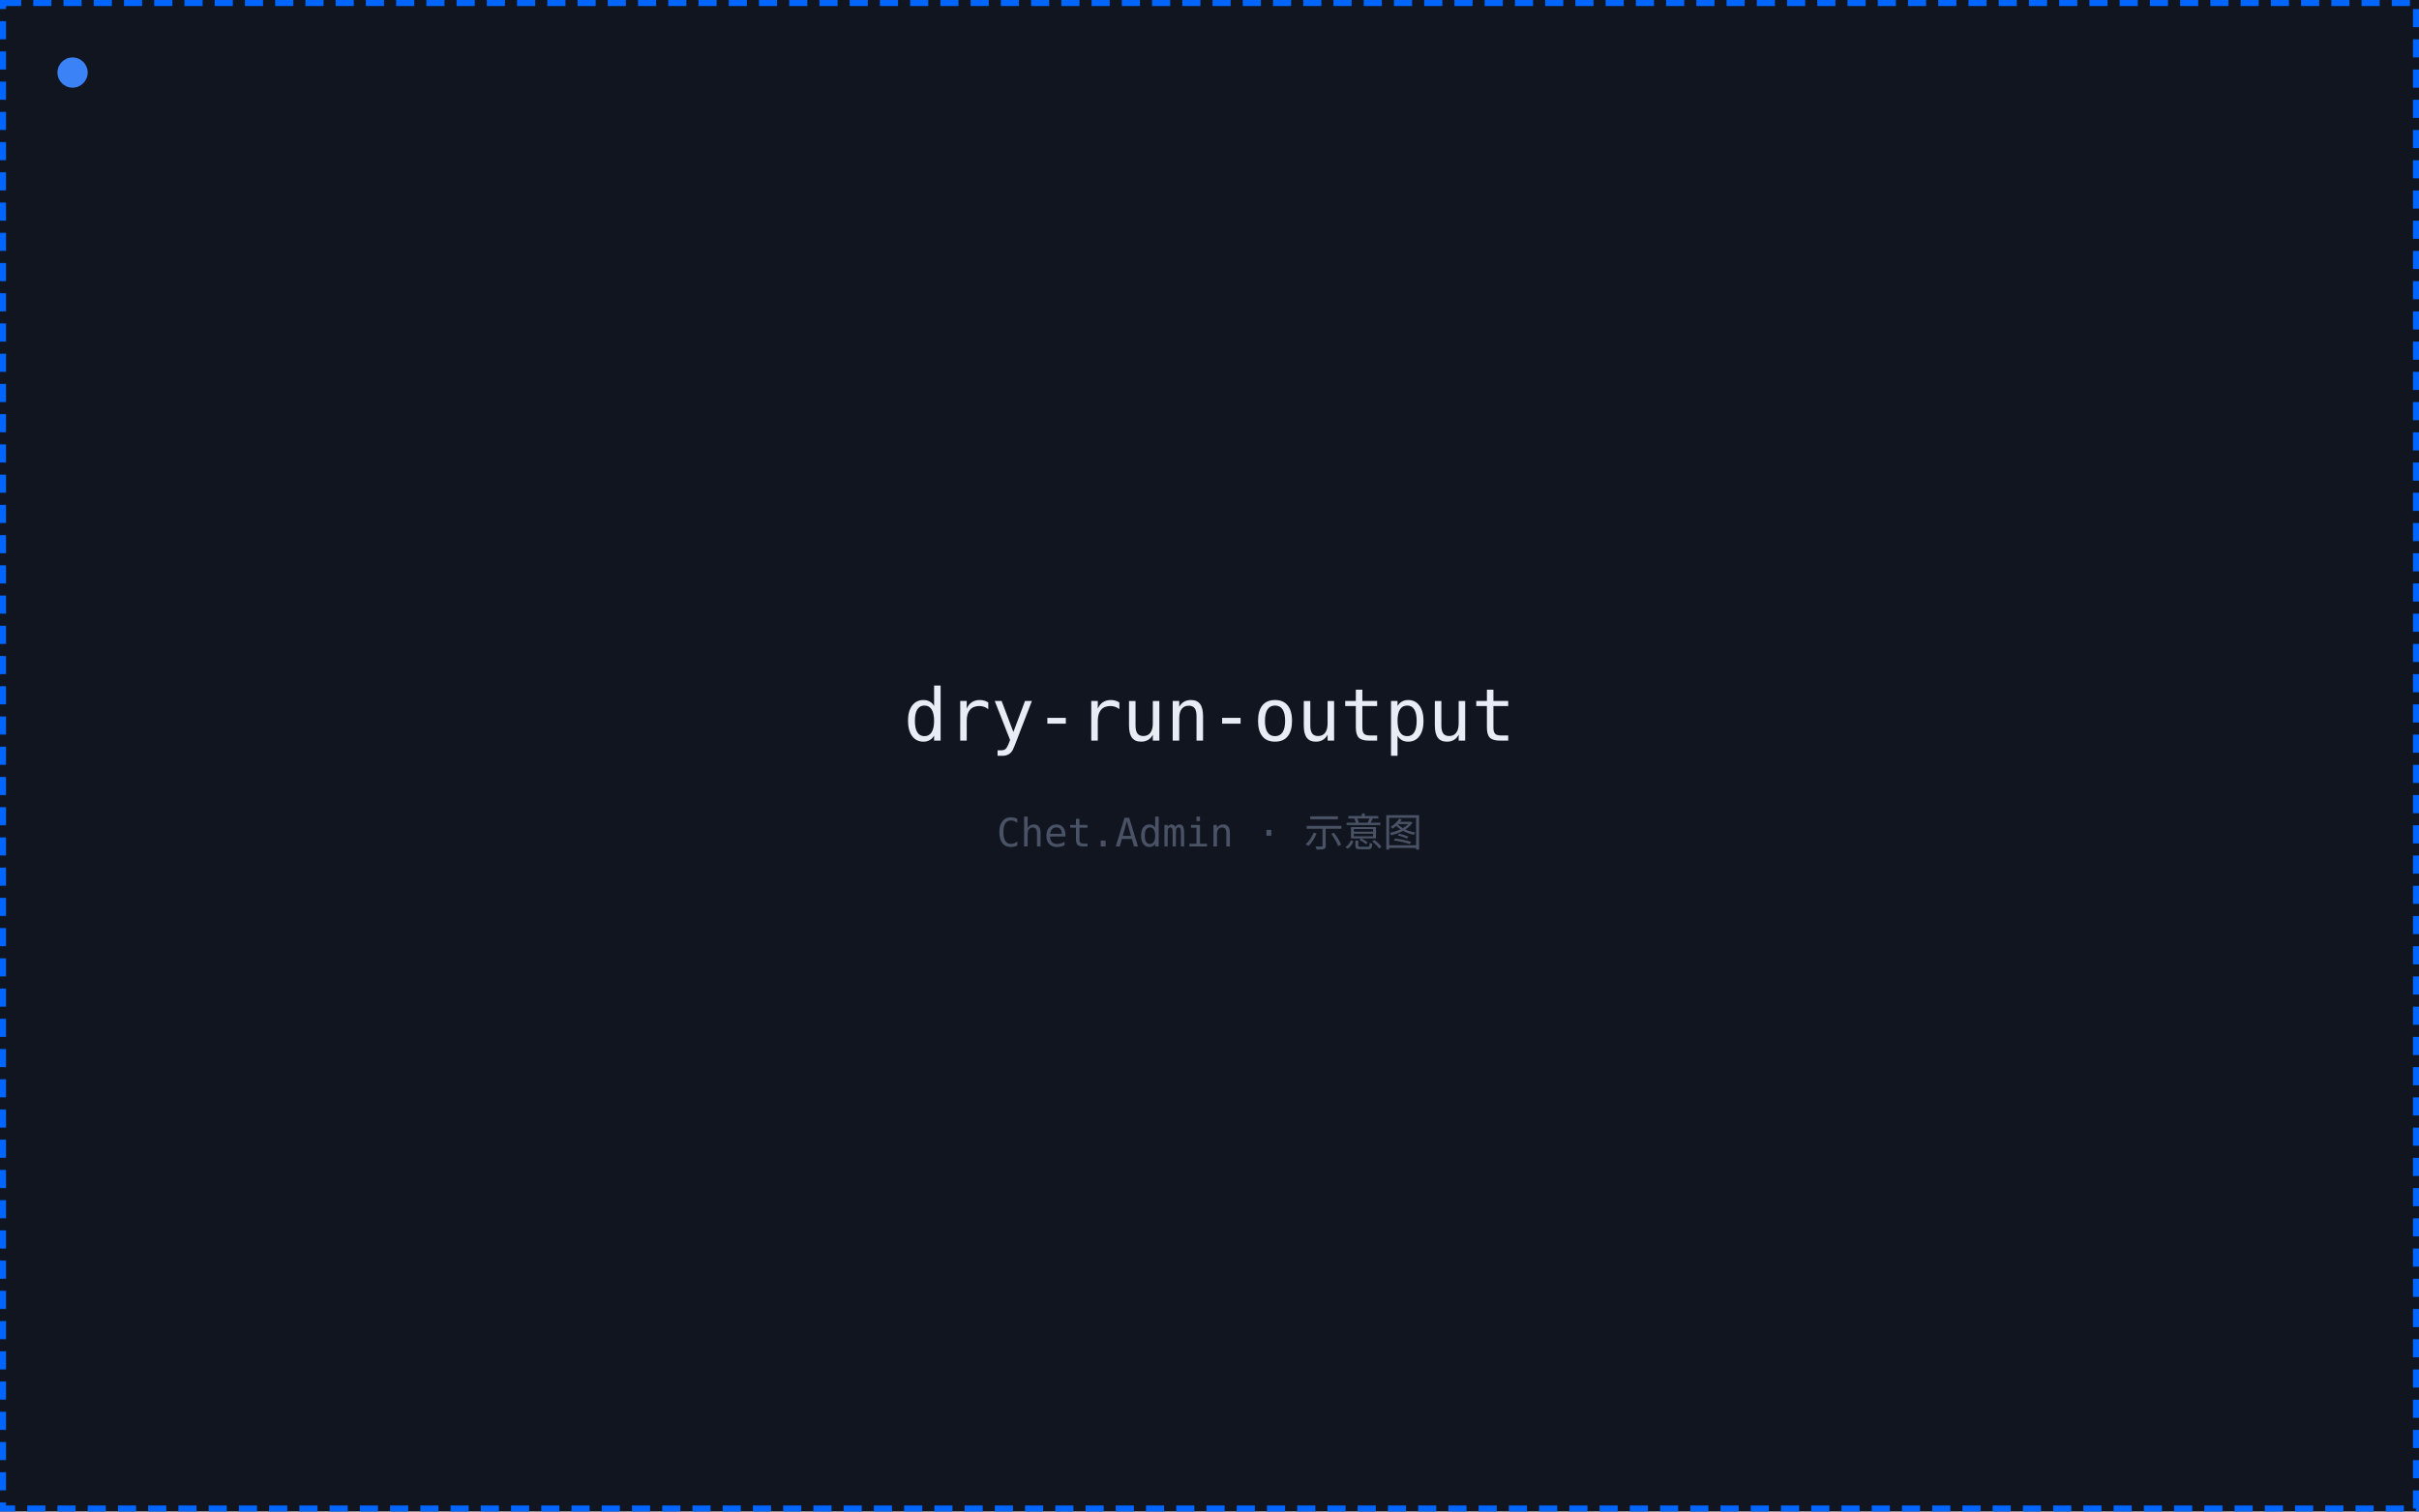
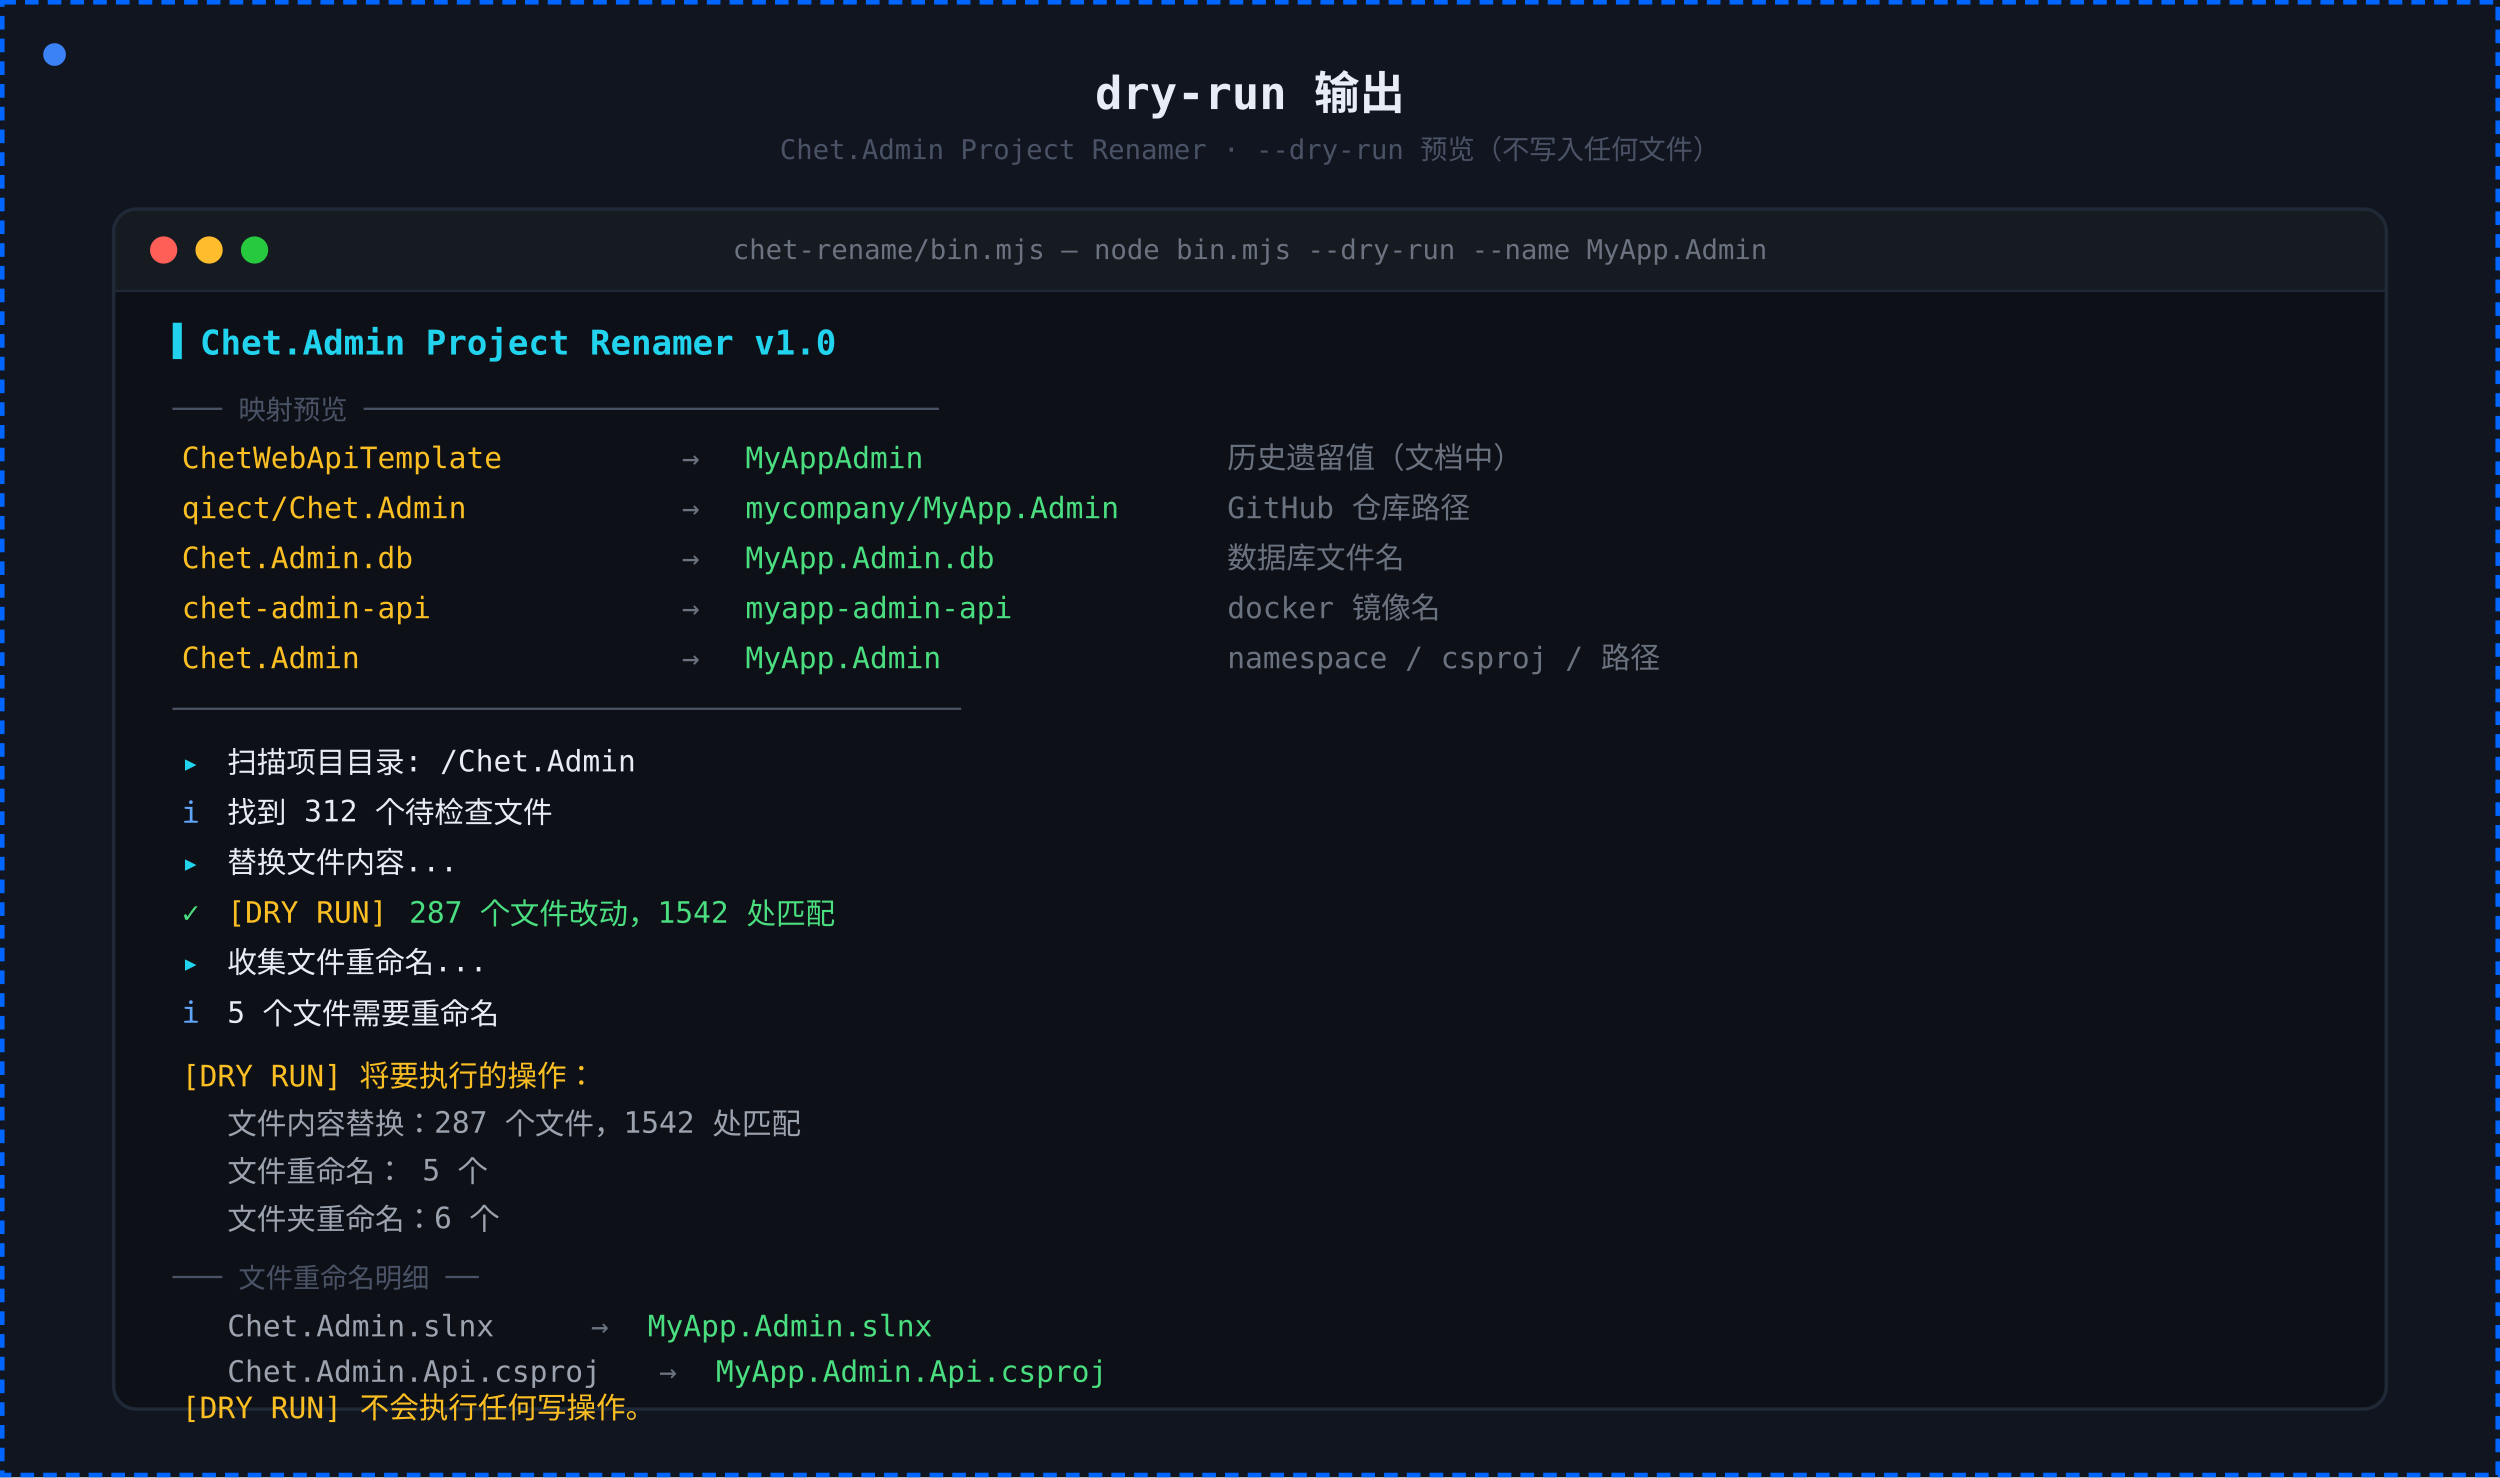
- <svg xmlns="http://www.w3.org/2000/svg" viewBox="0 0 800 500">
-   <rect width="800" height="500" fill="#11151F" />
-   <rect x="1" y="1" width="798" height="498" fill="none" stroke="#0066FF" stroke-width="2" stroke-dasharray="6 4" />
+ <svg xmlns="http://www.w3.org/2000/svg" viewBox="0 0 1100 650" font-family="ui-monospace, 'SF Mono', Menlo, Consolas, monospace">
+   <defs>
+     <clipPath id="termClip">
+       <rect x="50" y="92" width="1000" height="528" rx="10" />
+     </clipPath>
+     <marker id="arr" viewBox="0 0 10 10" refX="9" refY="5" markerWidth="8" markerHeight="8" orient="auto">
+       <path d="M0,0 L10,5 L0,10 z" fill="#5A6788" />
+     </marker>
+   </defs>
+   <rect width="1100" height="650" fill="#11151F" />
+   <rect x="1" y="1" width="1098" height="648" fill="none" stroke="#0066FF" stroke-width="2" stroke-dasharray="6 4" />
  <circle cx="24" cy="24" r="5" fill="#3B82F6" />
-   <text x="400" y="245" text-anchor="middle" fill="#E8ECF4" font-family="monospace" font-size="24" font-weight="500">dry-run-output</text>
-   <text x="400" y="280" text-anchor="middle" fill="#4A5366" font-family="monospace" font-size="13">Chet.Admin · 示意图</text>
+   <text x="550" y="48" text-anchor="middle" fill="#E8ECF4" font-size="20" font-weight="600">dry-run 输出</text>
+   <text x="550" y="70" text-anchor="middle" fill="#4A5366" font-size="12">Chet.Admin Project Renamer · --dry-run 预览（不写入任何文件）</text>
+   <g clip-path="url(#termClip)">
+     <rect x="50" y="92" width="1000" height="528" fill="#0D1117" />
+     <rect x="50" y="92" width="1000" height="36" fill="#161B22" />
+   </g>
+   <rect x="50" y="92" width="1000" height="528" rx="10" fill="none" stroke="#1F2937" stroke-width="1.5" />
+   <line x1="50" y1="128" x2="1050" y2="128" stroke="#1F2937" stroke-width="1" />
+   <circle cx="72" cy="110" r="6" fill="#FF5F56" />
+   <circle cx="92" cy="110" r="6" fill="#FFBD2E" />
+   <circle cx="112" cy="110" r="6" fill="#27C93F" />
+   <text x="550" y="114" text-anchor="middle" fill="#6B7280" font-size="12">chet-rename/bin.mjs — node bin.mjs --dry-run --name MyApp.Admin</text>
+   <rect x="76" y="142" width="4" height="16" fill="#22D3EE" />
+   <text x="88" y="156" fill="#22D3EE" font-size="15" font-weight="700">Chet.Admin Project Renamer  v1.0</text>
+   <text x="76" y="184" fill="#4A5366" font-size="12">─── 映射预览 ───────────────────────────────────</text>
+   <text y="206" font-size="13">
+     <tspan x="80" fill="#FBBF24">ChetWebApiTemplate</tspan>
+     <tspan x="300" fill="#6B7280">→</tspan>
+     <tspan x="328" fill="#4ADE80">MyAppAdmin</tspan>
+     <tspan x="540" fill="#6B7280">历史遗留值（文档中）</tspan>
+   </text>
+   <text y="228" font-size="13">
+     <tspan x="80" fill="#FBBF24">qiect/Chet.Admin</tspan>
+     <tspan x="300" fill="#6B7280">→</tspan>
+     <tspan x="328" fill="#4ADE80">mycompany/MyApp.Admin</tspan>
+     <tspan x="540" fill="#6B7280">GitHub 仓库路径</tspan>
+   </text>
+   <text y="250" font-size="13">
+     <tspan x="80" fill="#FBBF24">Chet.Admin.db</tspan>
+     <tspan x="300" fill="#6B7280">→</tspan>
+     <tspan x="328" fill="#4ADE80">MyApp.Admin.db</tspan>
+     <tspan x="540" fill="#6B7280">数据库文件名</tspan>
+   </text>
+   <text y="272" font-size="13">
+     <tspan x="80" fill="#FBBF24">chet-admin-api</tspan>
+     <tspan x="300" fill="#6B7280">→</tspan>
+     <tspan x="328" fill="#4ADE80">myapp-admin-api</tspan>
+     <tspan x="540" fill="#6B7280">docker 镜像名</tspan>
+   </text>
+   <text y="294" font-size="13">
+     <tspan x="80" fill="#FBBF24">Chet.Admin</tspan>
+     <tspan x="300" fill="#6B7280">→</tspan>
+     <tspan x="328" fill="#4ADE80">MyApp.Admin</tspan>
+     <tspan x="540" fill="#6B7280">namespace / csproj / 路径</tspan>
+   </text>
+   <text x="76" y="316" fill="#4A5366" font-size="12">────────────────────────────────────────────────</text>
+   <text y="340" font-size="13">
+     <tspan x="80" fill="#22D3EE">▸</tspan>
+     <tspan x="100" fill="#E8ECF4">扫描项目目录: /Chet.Admin</tspan>
+   </text>
+   <text y="362" font-size="13">
+     <tspan x="80" fill="#60A5FA">ℹ</tspan>
+     <tspan x="100" fill="#E8ECF4">找到 312 个待检查文件</tspan>
+   </text>
+   <text y="384" font-size="13">
+     <tspan x="80" fill="#22D3EE">▸</tspan>
+     <tspan x="100" fill="#E8ECF4">替换文件内容...</tspan>
+   </text>
+   <text y="406" font-size="13">
+     <tspan x="80" fill="#4ADE80">✓</tspan>
+     <tspan x="100" fill="#FBBF24">[DRY RUN]</tspan>
+     <tspan x="180" fill="#4ADE80">287 个文件改动，1542 处匹配</tspan>
+   </text>
+   <text y="428" font-size="13">
+     <tspan x="80" fill="#22D3EE">▸</tspan>
+     <tspan x="100" fill="#E8ECF4">收集文件重命名...</tspan>
+   </text>
+   <text y="450" font-size="13">
+     <tspan x="80" fill="#60A5FA">ℹ</tspan>
+     <tspan x="100" fill="#E8ECF4">5 个文件需要重命名</tspan>
+   </text>
+   <text x="80" y="478" font-size="13" fill="#FBBF24">[DRY RUN] 将要执行的操作：</text>
+   <text x="100" y="499" font-size="13" fill="#9CA3AF">文件内容替换：287 个文件，1542 处匹配</text>
+   <text x="100" y="520" font-size="13" fill="#9CA3AF">文件重命名：  5 个</text>
+   <text x="100" y="541" font-size="13" fill="#9CA3AF">文件夹重命名：6 个</text>
+   <text x="76" y="566" fill="#4A5366" font-size="12">─── 文件重命名明细 ──</text>
+   <text y="588" font-size="13">
+     <tspan x="100" fill="#9CA3AF">Chet.Admin.slnx</tspan>
+     <tspan x="260" fill="#6B7280">→</tspan>
+     <tspan x="285" fill="#4ADE80">MyApp.Admin.slnx</tspan>
+   </text>
+   <text y="608" font-size="13">
+     <tspan x="100" fill="#9CA3AF">Chet.Admin.Api.csproj</tspan>
+     <tspan x="290" fill="#6B7280">→</tspan>
+     <tspan x="315" fill="#4ADE80">MyApp.Admin.Api.csproj</tspan>
+   </text>
+   <text x="80" y="624" font-size="13" fill="#FBBF24">[DRY RUN] 不会执行任何写操作。</text>
</svg>
